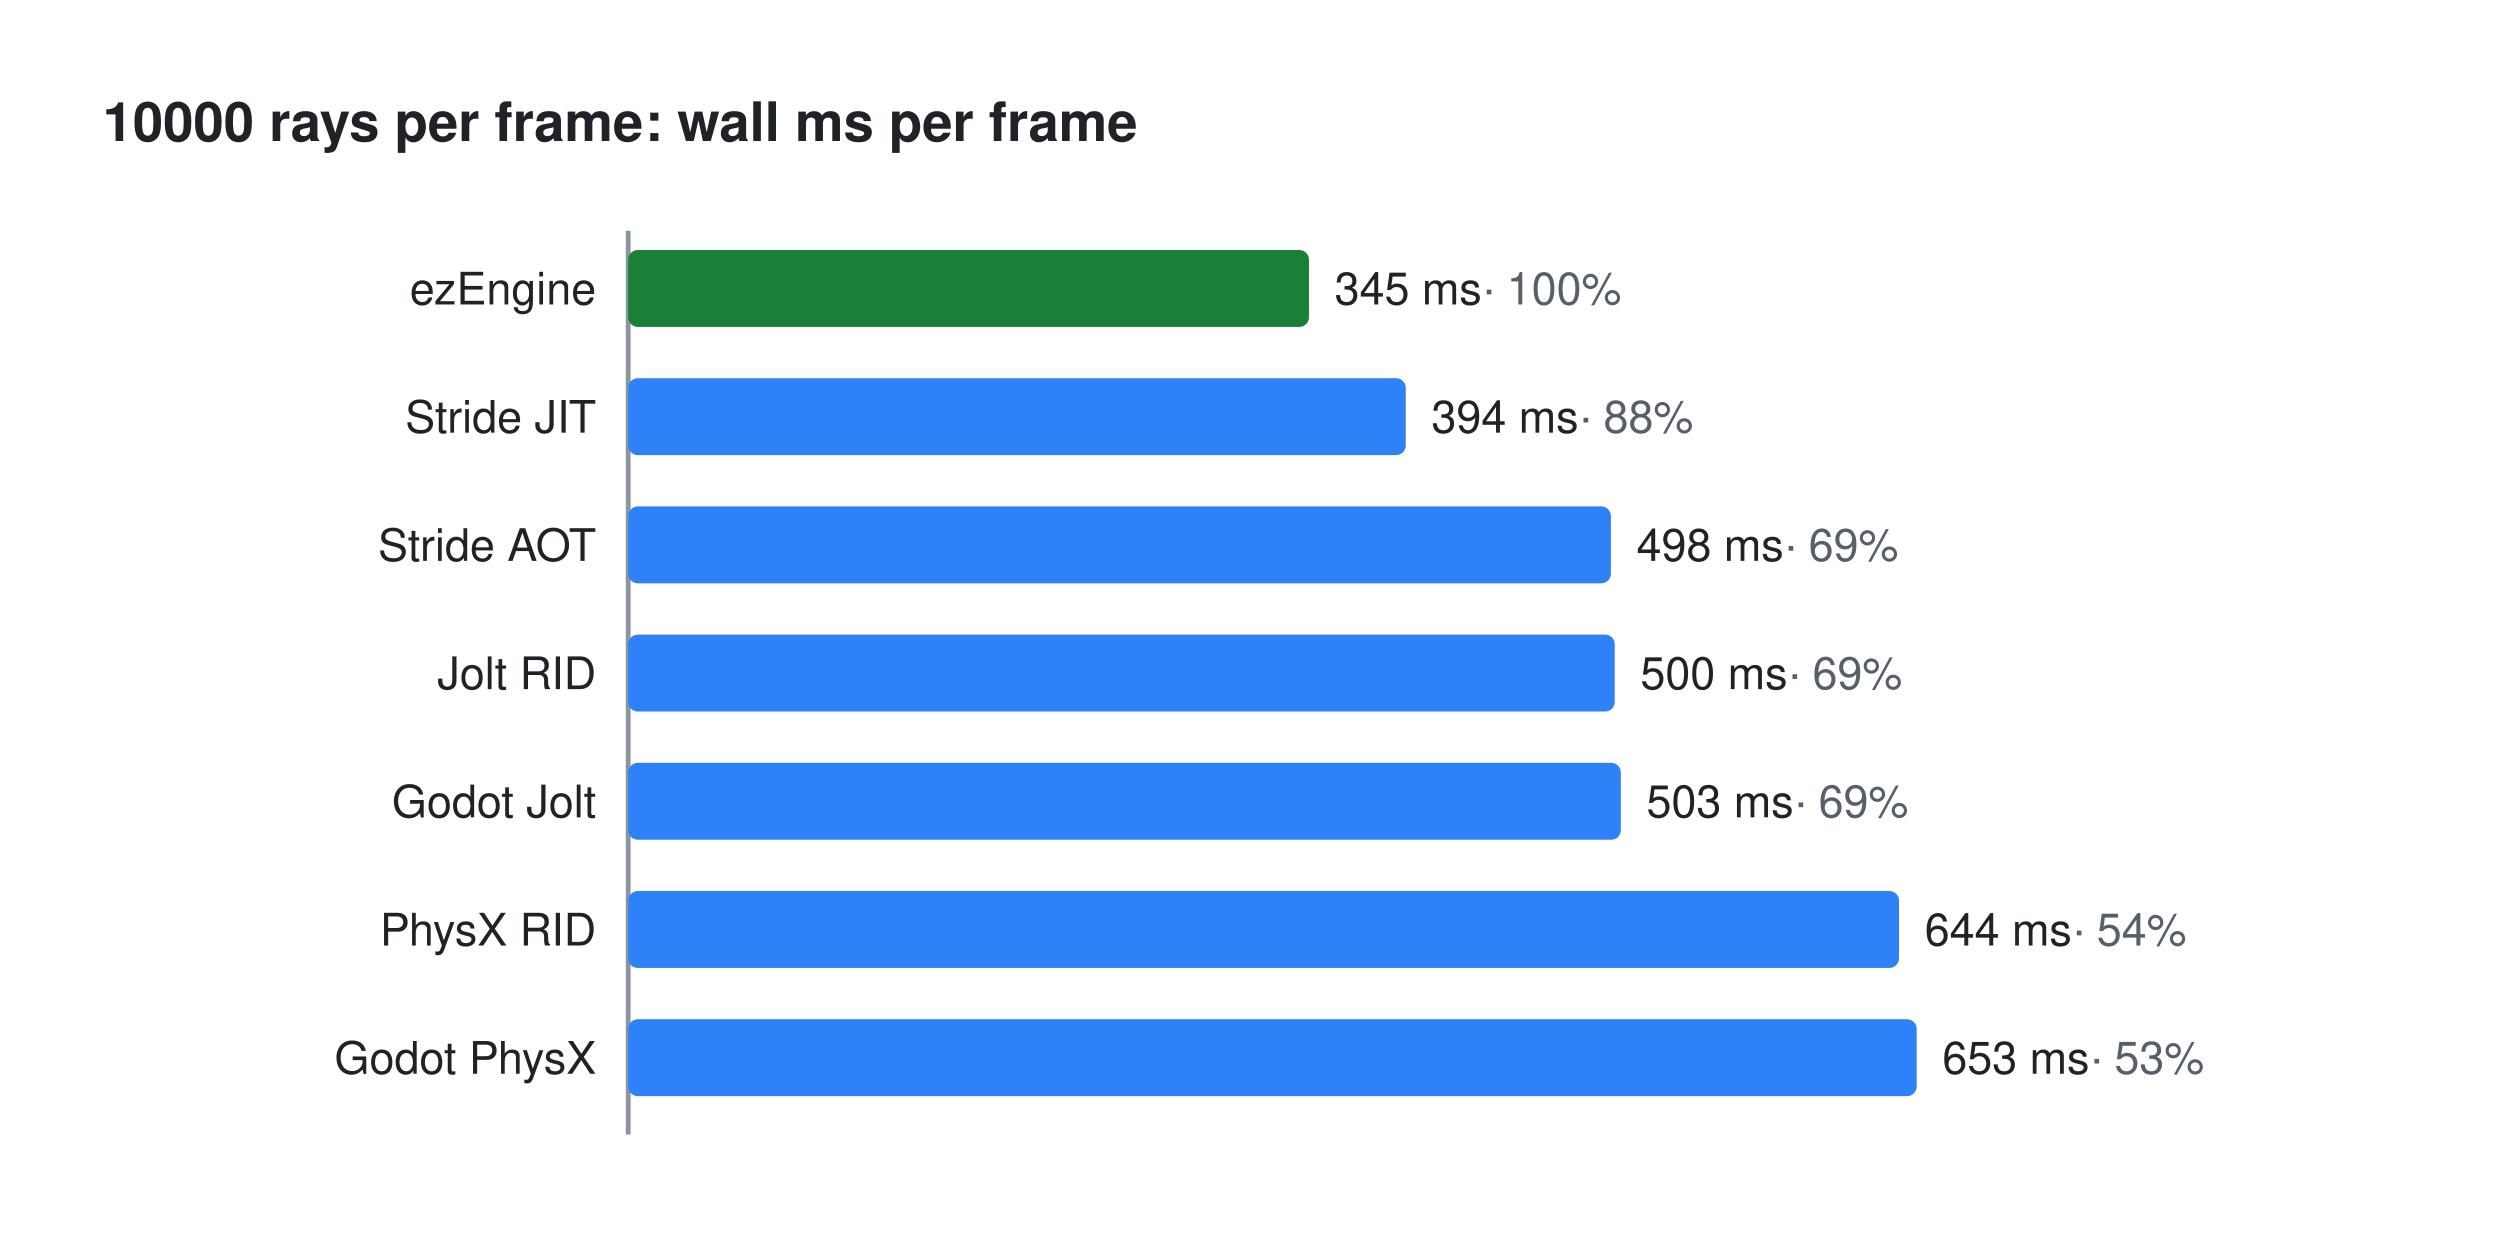
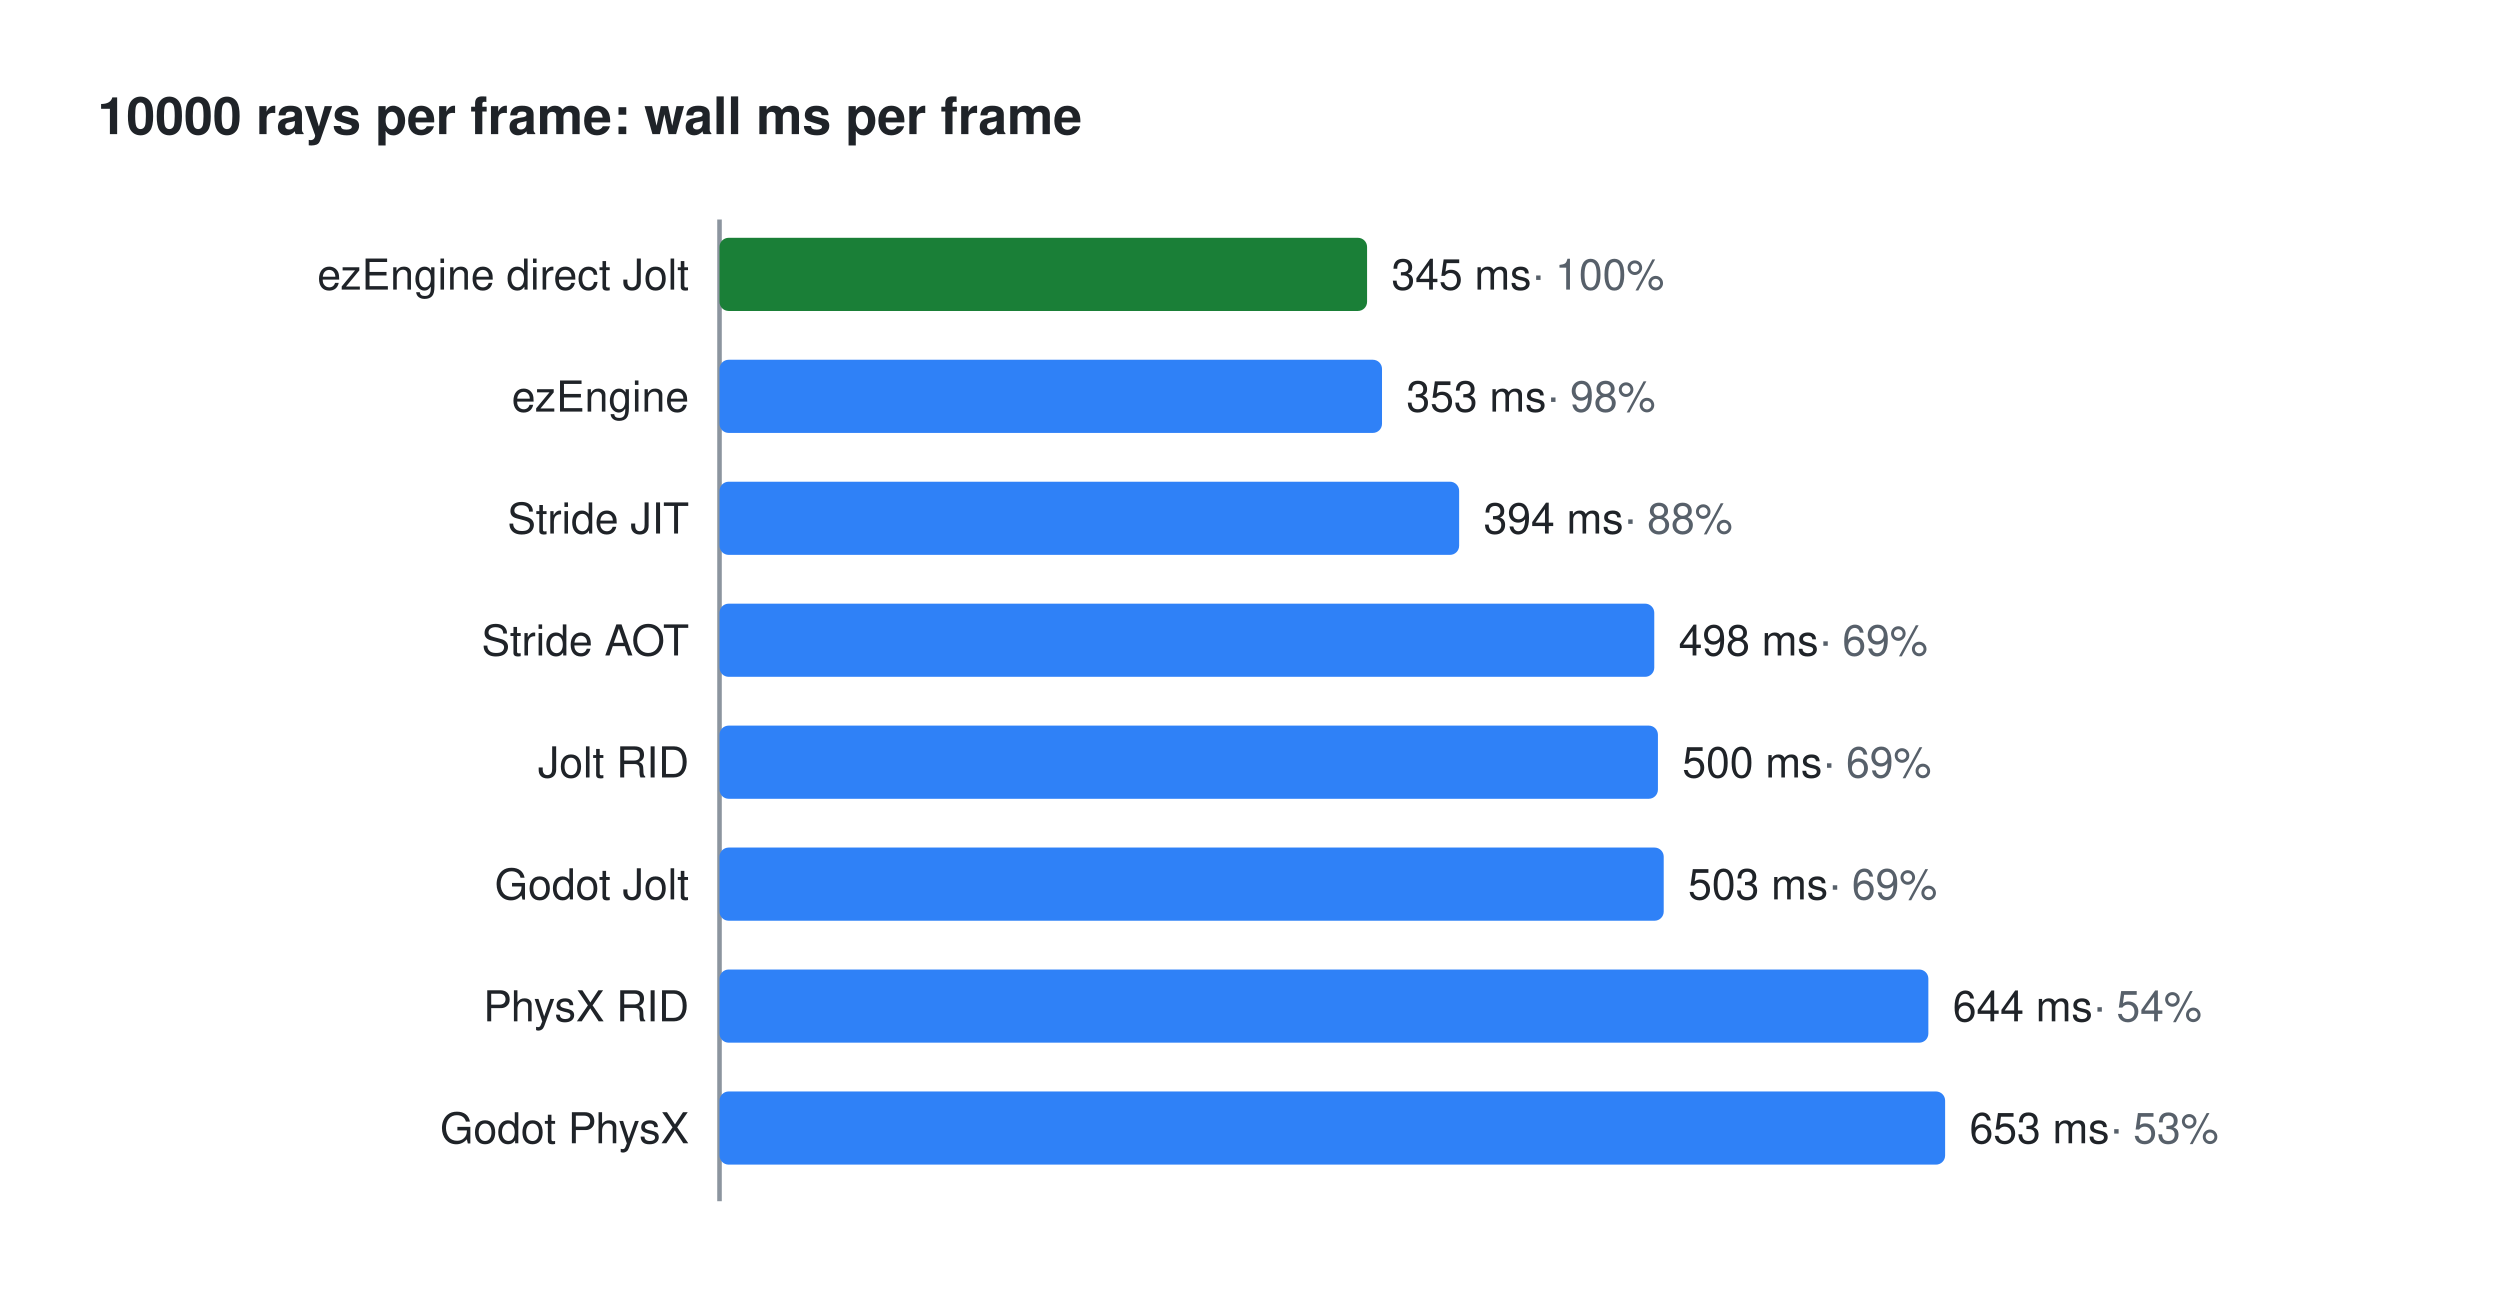
- <svg xmlns="http://www.w3.org/2000/svg" width="780" height="386" viewBox="0 0 780 386" font-family="Segoe UI, Helvetica, Arial, sans-serif">
+ <svg xmlns="http://www.w3.org/2000/svg" width="820" height="426" viewBox="0 0 820 426" font-family="Segoe UI, Helvetica, Arial, sans-serif">
  <style>.t{fill:#1f2328}.m{fill:#57606a}.ax{stroke:#8c959f}.bar{fill:#2f81f7}.best{fill:#1a7f37}@media (prefers-color-scheme:dark){.t{fill:#e6edf3}.m{fill:#9198a1}.ax{stroke:#6e7681}.best{fill:#3fb950}}</style>
  <text x="32" y="44" font-size="17" font-weight="600" class="t">10000 rays per frame: wall ms per frame</text>
-   <line x1="196" y1="72" x2="196" y2="354" class="ax" stroke-width="1.5" />
-   <text x="186" y="95" font-size="14" text-anchor="end" class="t">ezEngine</text>
-   <rect x="196" y="78" width="212.4" height="24" rx="3" class="best" />
-   <text x="416.4" y="95" font-size="14" class="t">345 ms<tspan class="m"> · 100%</tspan>
+   <line x1="236" y1="72" x2="236" y2="394" class="ax" stroke-width="1.5" />
+   <text x="226" y="95" font-size="14" text-anchor="end" class="t">ezEngine direct Jolt</text>
+   <rect x="236" y="78" width="212.4" height="24" rx="3" class="best" />
+   <text x="456.4" y="95" font-size="14" class="t">345 ms<tspan class="m"> · 100%</tspan>
  </text>
-   <text x="186" y="135" font-size="14" text-anchor="end" class="t">Stride JIT</text>
-   <rect x="196" y="118" width="242.6" height="24" rx="3" class="bar" />
-   <text x="446.6" y="135" font-size="14" class="t">394 ms<tspan class="m"> · 88%</tspan>
+   <text x="226" y="135" font-size="14" text-anchor="end" class="t">ezEngine</text>
+   <rect x="236" y="118" width="217.3" height="24" rx="3" class="bar" />
+   <text x="461.3" y="135" font-size="14" class="t">353 ms<tspan class="m"> · 98%</tspan>
  </text>
-   <text x="186" y="175" font-size="14" text-anchor="end" class="t">Stride AOT</text>
-   <rect x="196" y="158" width="306.6" height="24" rx="3" class="bar" />
-   <text x="510.6" y="175" font-size="14" class="t">498 ms<tspan class="m"> · 69%</tspan>
+   <text x="226" y="175" font-size="14" text-anchor="end" class="t">Stride JIT</text>
+   <rect x="236" y="158" width="242.6" height="24" rx="3" class="bar" />
+   <text x="486.6" y="175" font-size="14" class="t">394 ms<tspan class="m"> · 88%</tspan>
  </text>
-   <text x="186" y="215" font-size="14" text-anchor="end" class="t">Jolt RID</text>
-   <rect x="196" y="198" width="307.8" height="24" rx="3" class="bar" />
-   <text x="511.8" y="215" font-size="14" class="t">500 ms<tspan class="m"> · 69%</tspan>
+   <text x="226" y="215" font-size="14" text-anchor="end" class="t">Stride AOT</text>
+   <rect x="236" y="198" width="306.6" height="24" rx="3" class="bar" />
+   <text x="550.6" y="215" font-size="14" class="t">498 ms<tspan class="m"> · 69%</tspan>
  </text>
-   <text x="186" y="255" font-size="14" text-anchor="end" class="t">Godot Jolt</text>
-   <rect x="196" y="238" width="309.7" height="24" rx="3" class="bar" />
-   <text x="513.7" y="255" font-size="14" class="t">503 ms<tspan class="m"> · 69%</tspan>
+   <text x="226" y="255" font-size="14" text-anchor="end" class="t">Jolt RID</text>
+   <rect x="236" y="238" width="307.8" height="24" rx="3" class="bar" />
+   <text x="551.8" y="255" font-size="14" class="t">500 ms<tspan class="m"> · 69%</tspan>
  </text>
-   <text x="186" y="295" font-size="14" text-anchor="end" class="t">PhysX RID</text>
-   <rect x="196" y="278" width="396.5" height="24" rx="3" class="bar" />
-   <text x="600.5" y="295" font-size="14" class="t">644 ms<tspan class="m"> · 54%</tspan>
+   <text x="226" y="295" font-size="14" text-anchor="end" class="t">Godot Jolt</text>
+   <rect x="236" y="278" width="309.7" height="24" rx="3" class="bar" />
+   <text x="553.7" y="295" font-size="14" class="t">503 ms<tspan class="m"> · 69%</tspan>
  </text>
-   <text x="186" y="335" font-size="14" text-anchor="end" class="t">Godot PhysX</text>
-   <rect x="196" y="318" width="402.0" height="24" rx="3" class="bar" />
-   <text x="606.0" y="335" font-size="14" class="t">653 ms<tspan class="m"> · 53%</tspan>
+   <text x="226" y="335" font-size="14" text-anchor="end" class="t">PhysX RID</text>
+   <rect x="236" y="318" width="396.5" height="24" rx="3" class="bar" />
+   <text x="640.5" y="335" font-size="14" class="t">644 ms<tspan class="m"> · 54%</tspan>
+   </text>
+   <text x="226" y="375" font-size="14" text-anchor="end" class="t">Godot PhysX</text>
+   <rect x="236" y="358" width="402.0" height="24" rx="3" class="bar" />
+   <text x="646.0" y="375" font-size="14" class="t">653 ms<tspan class="m"> · 53%</tspan>
  </text>
</svg>
